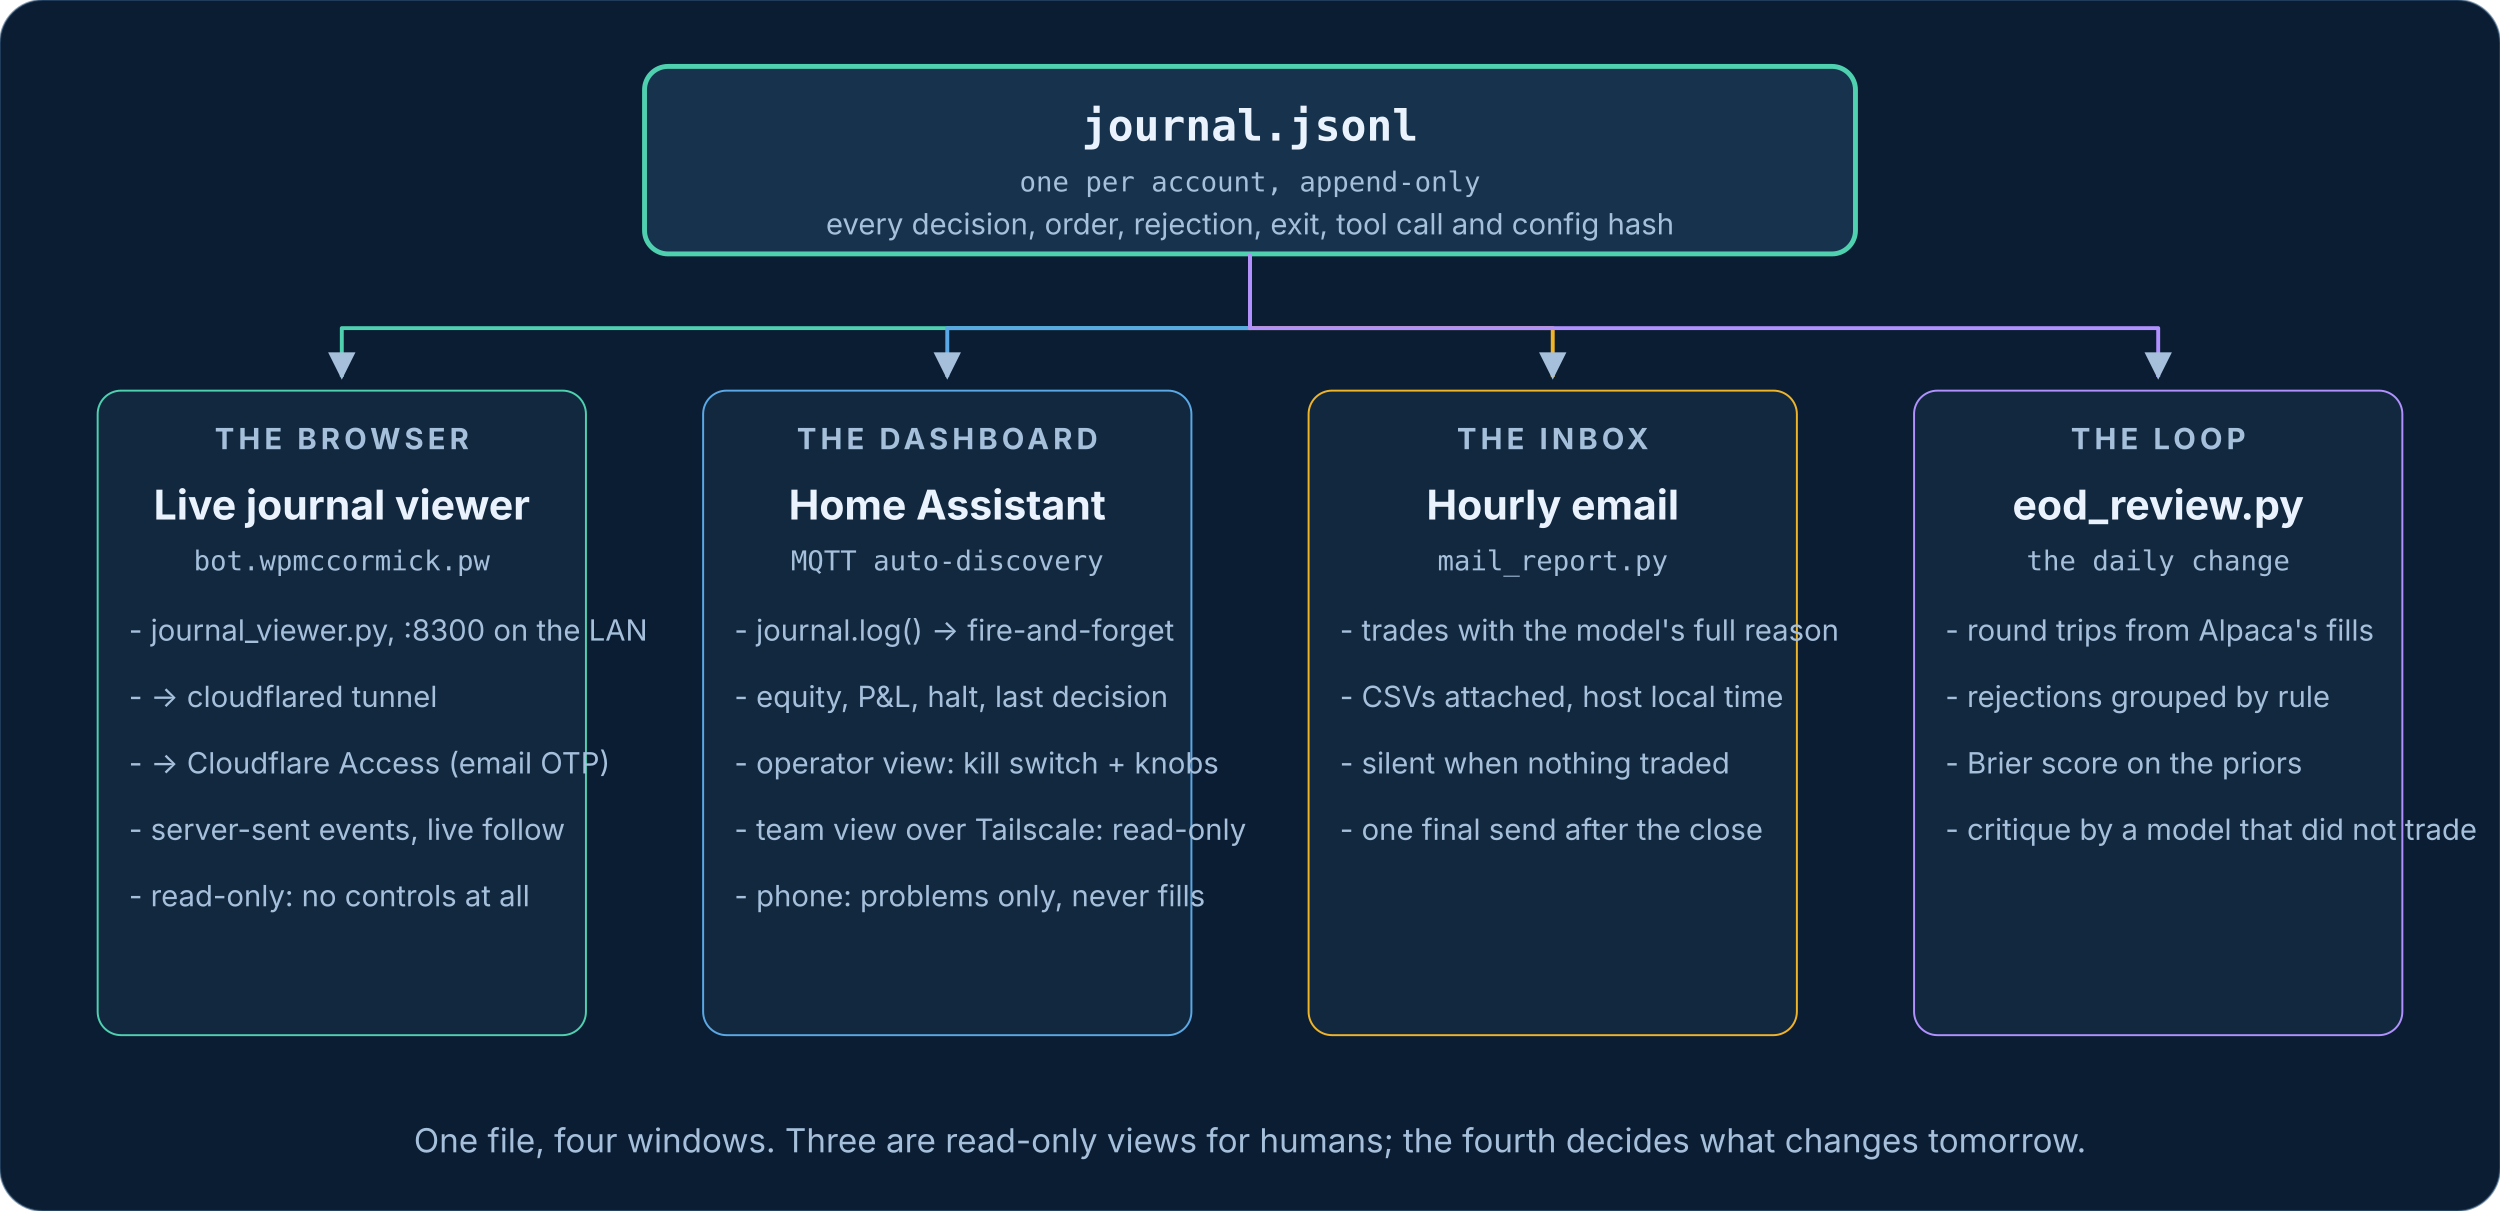
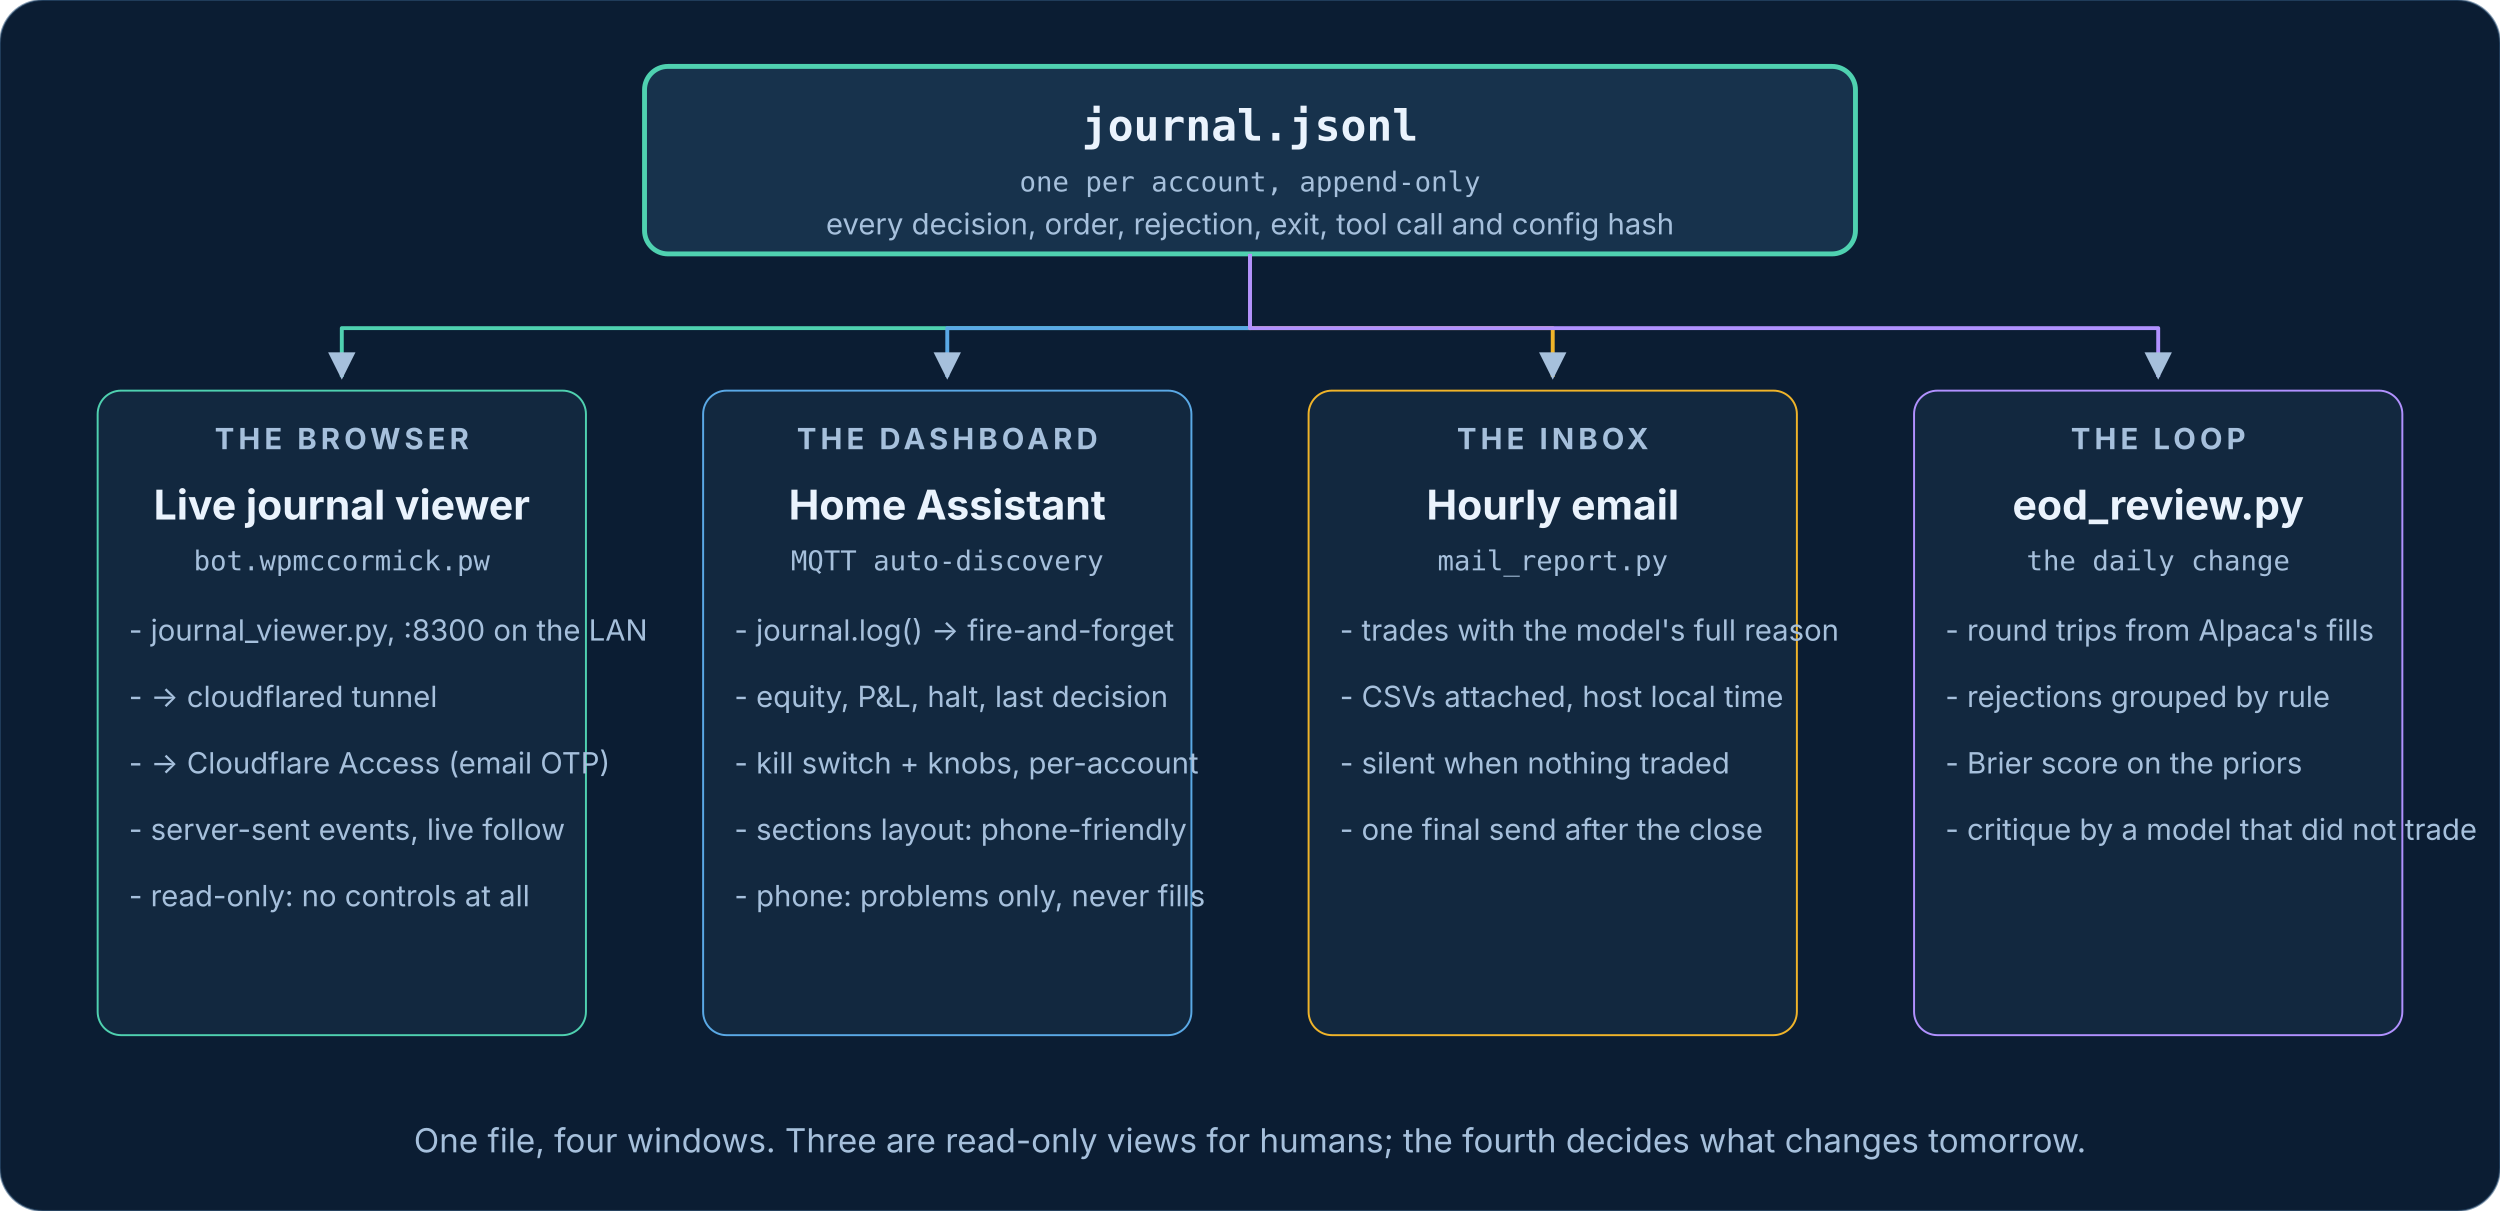
<svg xmlns="http://www.w3.org/2000/svg" viewBox="0 0 1280 620" width="1280" height="620" role="img">
  <defs>
    <marker id="a" viewBox="0 0 10 10" refX="9" refY="5" markerWidth="7" markerHeight="7" orient="auto-start-reverse">
      <path d="M0,0 L10,5 L0,10 z" fill="#a6c0dc" />
    </marker>
    <marker id="ag" viewBox="0 0 10 10" refX="9" refY="5" markerWidth="7" markerHeight="7" orient="auto-start-reverse">
      <path d="M0,0 L10,5 L0,10 z" fill="#4fd1b0" />
    </marker>
    <marker id="am" viewBox="0 0 10 10" refX="9" refY="5" markerWidth="7" markerHeight="7" orient="auto-start-reverse">
      <path d="M0,0 L10,5 L0,10 z" fill="#b191ff" />
    </marker>
    <marker id="ar" viewBox="0 0 10 10" refX="9" refY="5" markerWidth="7" markerHeight="7" orient="auto-start-reverse">
      <path d="M0,0 L10,5 L0,10 z" fill="#ff6b6b" />
    </marker>
    <marker id="ax" viewBox="0 0 10 10" refX="9" refY="5" markerWidth="7" markerHeight="7" orient="auto-start-reverse">
      <path d="M0,0 L10,5 L0,10 z" fill="#5aa9e6" />
    </marker>
    <marker id="ay" viewBox="0 0 10 10" refX="9" refY="5" markerWidth="7" markerHeight="7" orient="auto-start-reverse">
      <path d="M0,0 L10,5 L0,10 z" fill="#f0b429" />
    </marker>
  </defs>
  <style>
  /* Every class here is prefixed, because these diagrams are INLINED into the
     slide deck and an SVG's internal stylesheet is not scoped - it applies to
     the whole host document. Unprefixed `.sub` and `.t` silently restyled the
     deck's own subtitles in monospace, and only on the slides that happened to
     come after a diagram in document order. */
  .dg-t { font-family: Inter, -apple-system, BlinkMacSystemFont, 'Segoe UI', Helvetica, Arial, sans-serif; fill: #eaf3fd; }
  .dg-m { font-family: ui-monospace, 'SF Mono', SFMono-Regular, Menlo, Consolas, monospace; }
  .dg-band { font-family: Inter, -apple-system, BlinkMacSystemFont, 'Segoe UI', Helvetica, Arial, sans-serif; fill: #a6c0dc; font-size: 15px; letter-spacing: .14em; font-weight: 700; }
  .dg-lbl { font-family: Inter, -apple-system, BlinkMacSystemFont, 'Segoe UI', Helvetica, Arial, sans-serif; fill: #a6c0dc; font-size: 15px; }
  .dg-sub { font-family: ui-monospace, 'SF Mono', SFMono-Regular, Menlo, Consolas, monospace; fill: #a6c0dc; font-size: 14px; }
  .dg-cap { font-family: Inter, -apple-system, BlinkMacSystemFont, 'Segoe UI', Helvetica, Arial, sans-serif; fill: #a6c0dc; font-size: 17px; }
</style>
  <rect width="1280" height="620" rx="22" fill="#0b1d33" stroke="#31567a" stroke-opacity=".55" />
  <rect x="330" y="34" width="620" height="96" rx="12" fill="#17324c" stroke="#4fd1b0" stroke-width="2.5" />
  <text class="dg-t dg-m" x="640" y="72" font-size="22" text-anchor="middle" font-weight="700">journal.jsonl</text>
  <text class="dg-sub" x="640" y="98" text-anchor="middle">one per account, append-only</text>
  <text class="dg-lbl" x="640" y="120" text-anchor="middle" font-size="14">every decision, order, rejection, exit, tool call and config hash</text>
  <rect x="50" y="200" width="250" height="330" rx="12" fill="#12283f" stroke="#4fd1b0" />
  <text class="dg-band" x="175.0" y="230" fill="#4fd1b0" text-anchor="middle">THE BROWSER</text>
  <text class="dg-t" x="175.0" y="266" font-size="21" text-anchor="middle" font-weight="700">Live journal viewer</text>
  <text class="dg-sub" x="175.0" y="292" text-anchor="middle" fill="#4fd1b0">bot.wpmccormick.pw</text>
  <text class="dg-lbl" x="66" y="328" font-size="14.5">- journal_viewer.py, :8300 on the LAN</text>
  <text class="dg-lbl" x="66" y="362" font-size="14.5">- -&gt; cloudflared tunnel</text>
  <text class="dg-lbl" x="66" y="396" font-size="14.5">- -&gt; Cloudflare Access (email OTP)</text>
  <text class="dg-lbl" x="66" y="430" font-size="14.5">- server-sent events, live follow</text>
  <text class="dg-lbl" x="66" y="464" font-size="14.5">- read-only: no controls at all</text>
  <path d="M640,130 L640,168 L175.0,168 L175.0,193" stroke="#4fd1b0" stroke-width="2" fill="none" marker-end="url(#a)" stroke-linejoin="round" />
  <rect x="360" y="200" width="250" height="330" rx="12" fill="#12283f" stroke="#5aa9e6" />
  <text class="dg-band" x="485.0" y="230" fill="#5aa9e6" text-anchor="middle">THE DASHBOARD</text>
  <text class="dg-t" x="485.0" y="266" font-size="21" text-anchor="middle" font-weight="700">Home Assistant</text>
  <text class="dg-sub" x="485.0" y="292" text-anchor="middle" fill="#5aa9e6">MQTT auto-discovery</text>
  <text class="dg-lbl" x="376" y="328" font-size="14.5">- journal.log() -&gt; fire-and-forget</text>
  <text class="dg-lbl" x="376" y="362" font-size="14.5">- equity, P&amp;L, halt, last decision</text>
-   <text class="dg-lbl" x="376" y="396" font-size="14.5">- operator view: kill switch + knobs</text>
-   <text class="dg-lbl" x="376" y="430" font-size="14.5">- team view over Tailscale: read-only</text>
+   <text class="dg-lbl" x="376" y="396" font-size="14.5">- kill switch + knobs, per-account</text>
+   <text class="dg-lbl" x="376" y="430" font-size="14.5">- sections layout: phone-friendly</text>
  <text class="dg-lbl" x="376" y="464" font-size="14.5">- phone: problems only, never fills</text>
  <path d="M640,130 L640,168 L485.0,168 L485.0,193" stroke="#5aa9e6" stroke-width="2" fill="none" marker-end="url(#a)" stroke-linejoin="round" />
  <rect x="670" y="200" width="250" height="330" rx="12" fill="#12283f" stroke="#f0b429" />
  <text class="dg-band" x="795.0" y="230" fill="#f0b429" text-anchor="middle">THE INBOX</text>
  <text class="dg-t" x="795.0" y="266" font-size="21" text-anchor="middle" font-weight="700">Hourly email</text>
  <text class="dg-sub" x="795.0" y="292" text-anchor="middle" fill="#f0b429">mail_report.py</text>
  <text class="dg-lbl" x="686" y="328" font-size="14.5">- trades with the model's full reason</text>
  <text class="dg-lbl" x="686" y="362" font-size="14.5">- CSVs attached, host local time</text>
  <text class="dg-lbl" x="686" y="396" font-size="14.5">- silent when nothing traded</text>
  <text class="dg-lbl" x="686" y="430" font-size="14.5">- one final send after the close</text>
  <path d="M640,130 L640,168 L795.0,168 L795.0,193" stroke="#f0b429" stroke-width="2" fill="none" marker-end="url(#a)" stroke-linejoin="round" />
  <rect x="980" y="200" width="250" height="330" rx="12" fill="#12283f" stroke="#b191ff" />
  <text class="dg-band" x="1105.0" y="230" fill="#b191ff" text-anchor="middle">THE LOOP</text>
  <text class="dg-t" x="1105.0" y="266" font-size="21" text-anchor="middle" font-weight="700">eod_review.py</text>
  <text class="dg-sub" x="1105.0" y="292" text-anchor="middle" fill="#b191ff">the daily change</text>
  <text class="dg-lbl" x="996" y="328" font-size="14.5">- round trips from Alpaca's fills</text>
  <text class="dg-lbl" x="996" y="362" font-size="14.5">- rejections grouped by rule</text>
  <text class="dg-lbl" x="996" y="396" font-size="14.5">- Brier score on the priors</text>
  <text class="dg-lbl" x="996" y="430" font-size="14.5">- critique by a model that did not trade</text>
  <path d="M640,130 L640,168 L1105.0,168 L1105.0,193" stroke="#b191ff" stroke-width="2" fill="none" marker-end="url(#a)" stroke-linejoin="round" />
  <text class="dg-cap" x="640.0" y="590" text-anchor="middle">One file, four windows. Three are read-only views for humans; the fourth decides what changes tomorrow.</text>
</svg>
